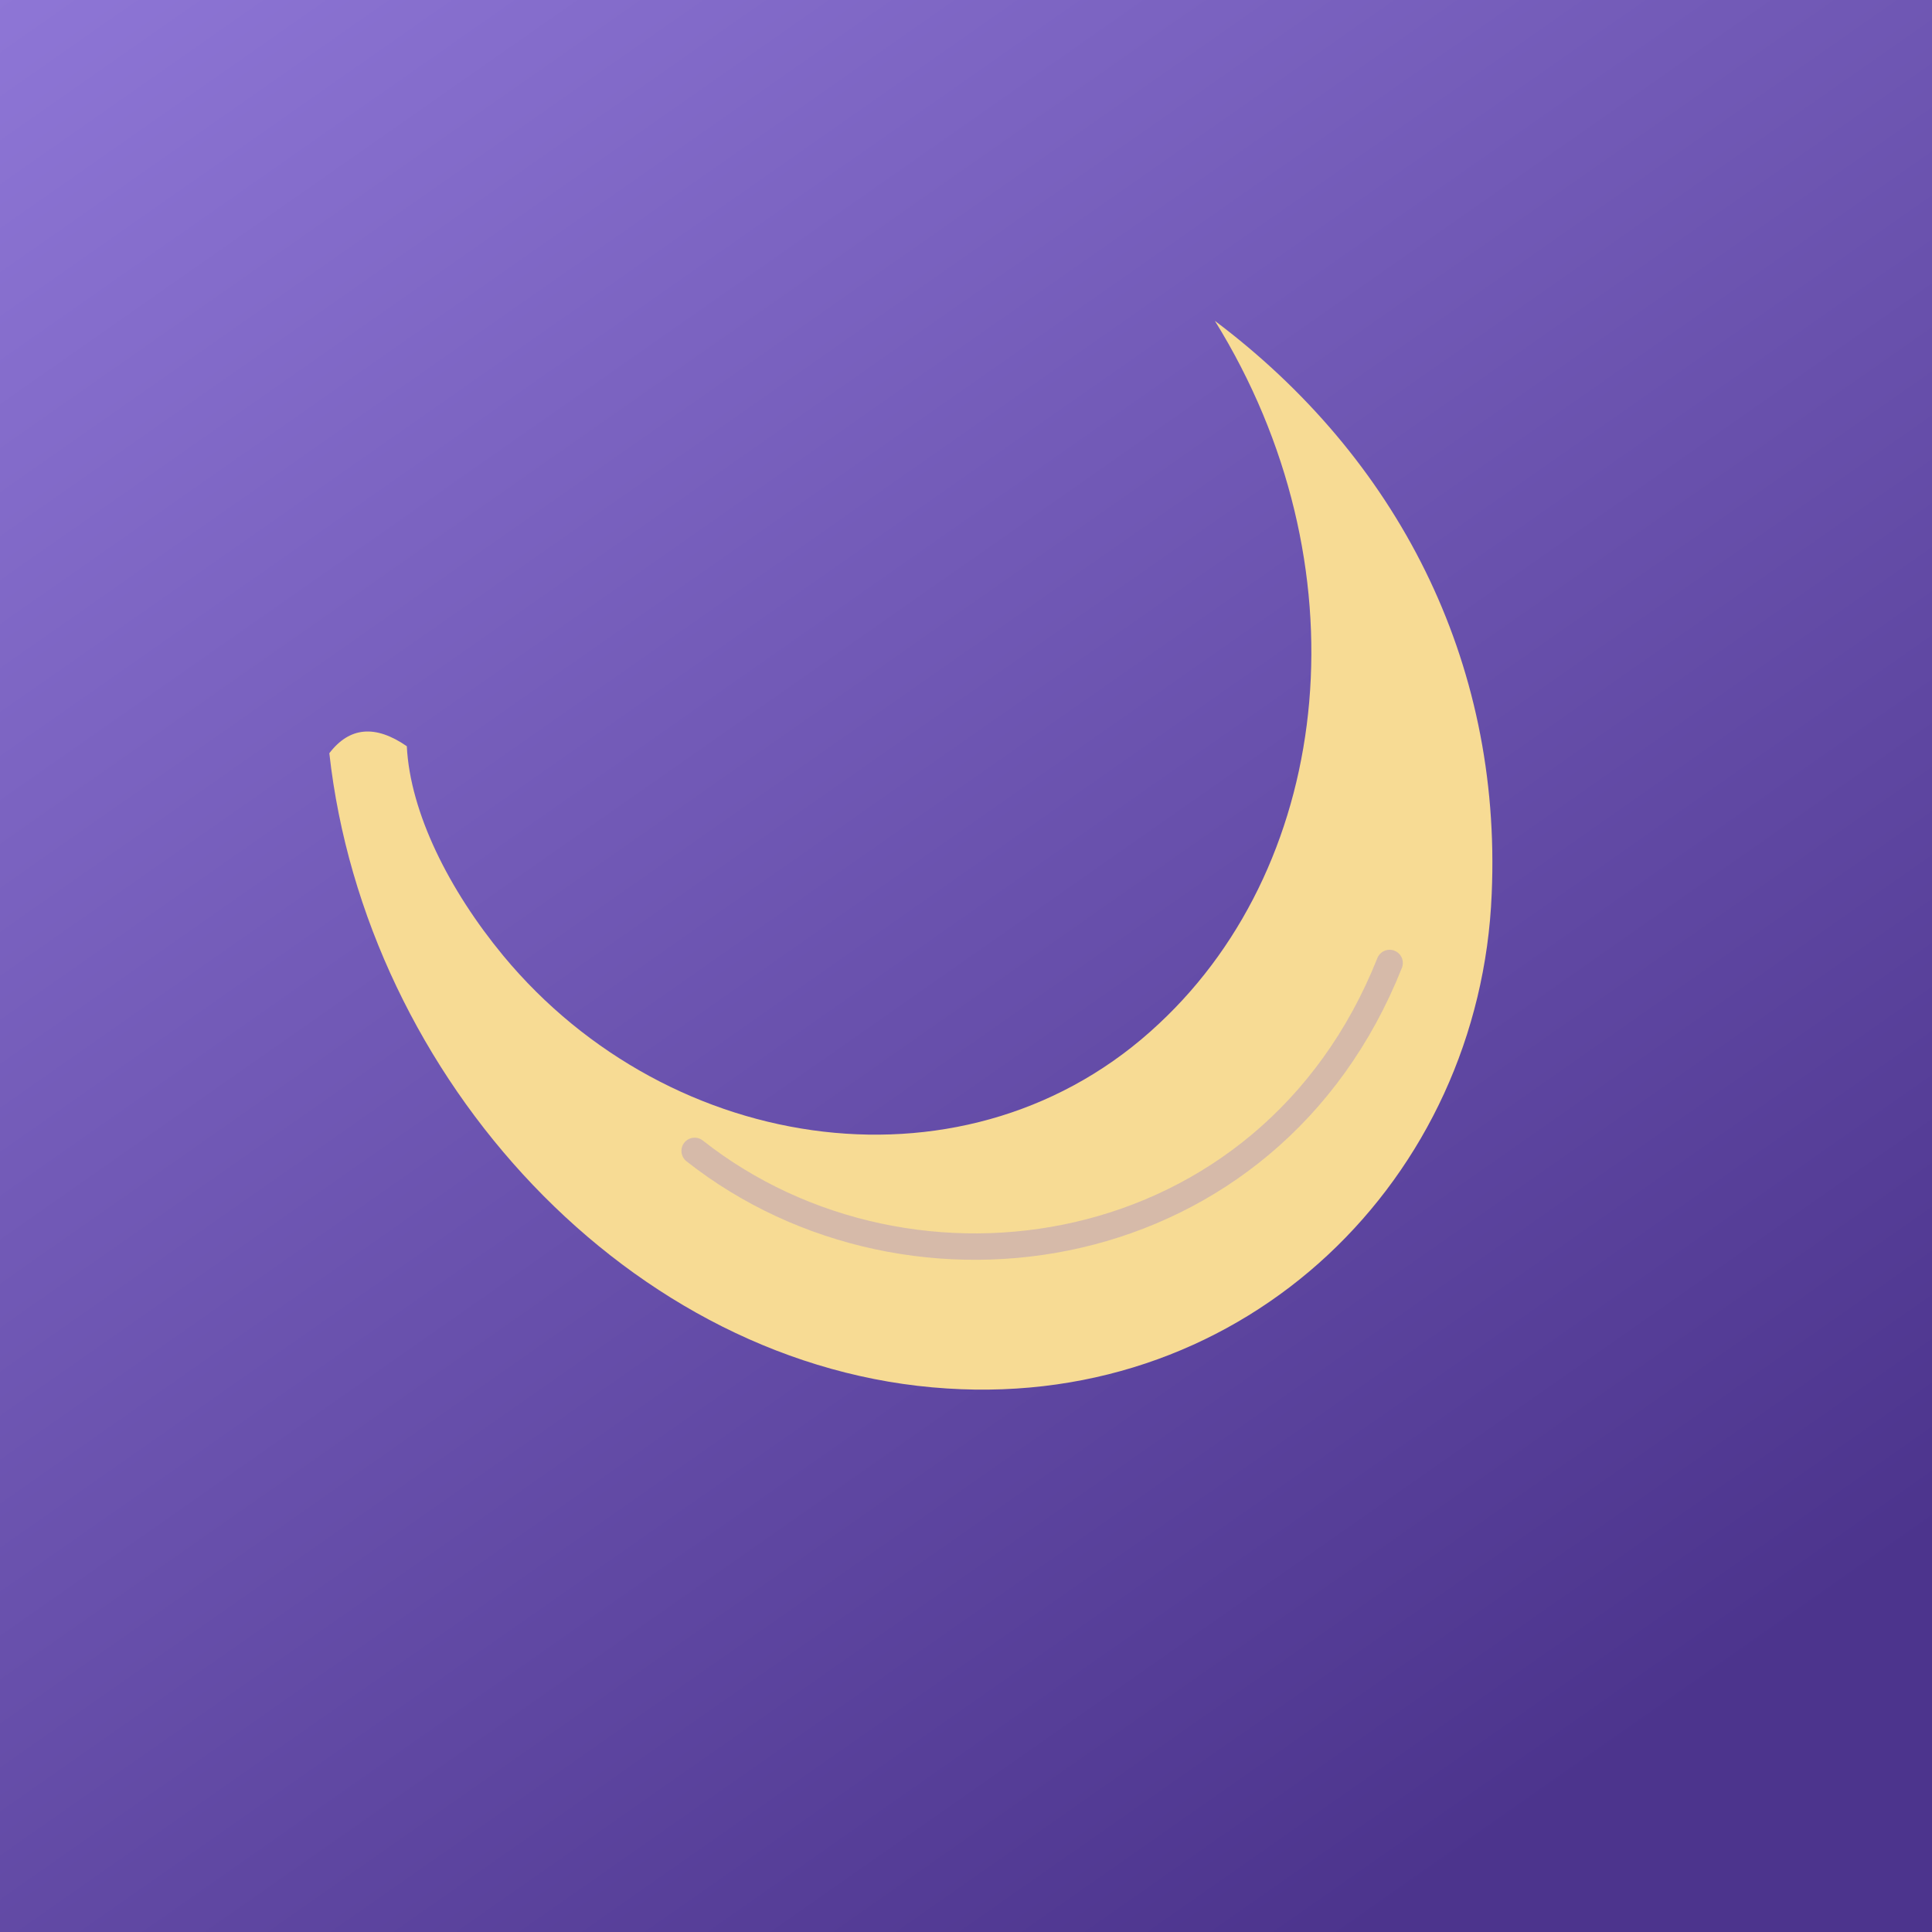
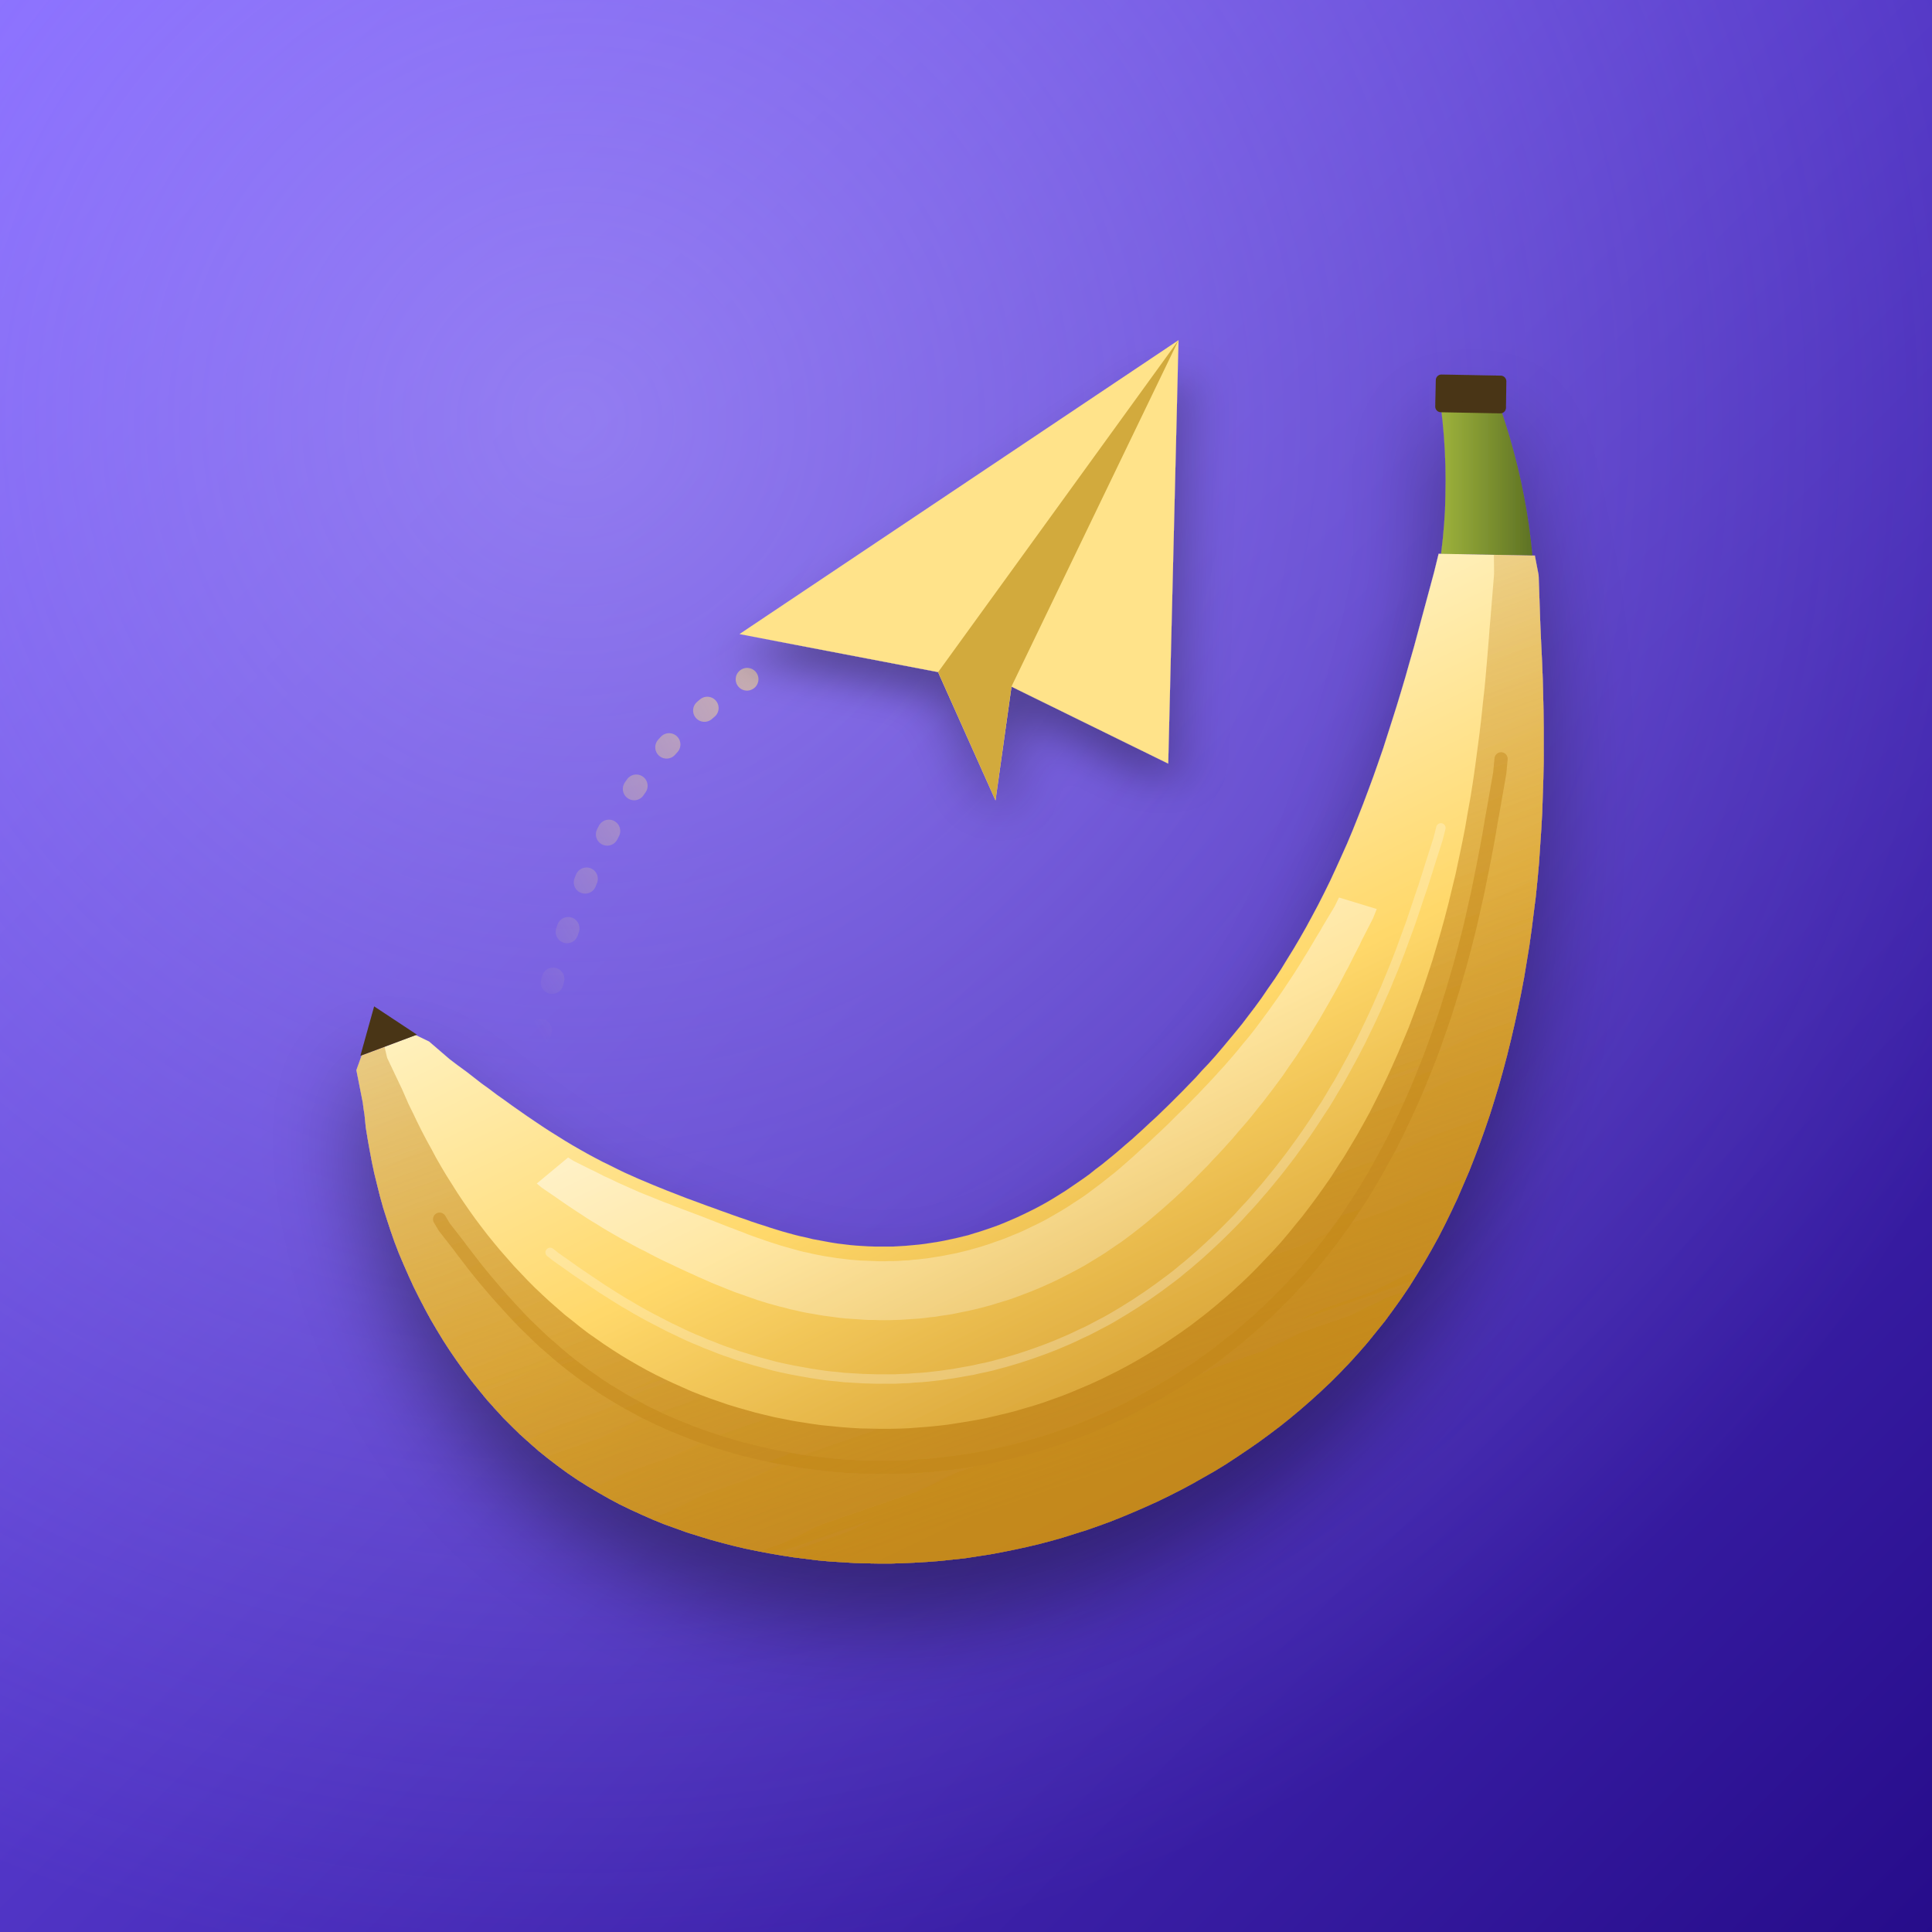
<svg xmlns="http://www.w3.org/2000/svg" width="1024" height="1024" viewBox="0 0 1024 1024">
  <defs>
-     <linearGradient id="bg" x2="0.7" y2="1">
-       <stop stop-color="#8E76D6" />
-       <stop offset="1" stop-color="#4C348D" />
+     <linearGradient id="bg" x1="0" y1="0" x2="1" y2="1">
+       <stop offset="0" stop-color="#7A5CFF" />
+       <stop offset="1" stop-color="#260C8A" />
    </linearGradient>
+     <radialGradient id="glow" cx="0.30" cy="0.22" r="0.8">
+       <stop offset="0" stop-color="#B9A8FF" stop-opacity="0.55" />
+       <stop offset="1" stop-color="#B9A8FF" stop-opacity="0" />
+     </radialGradient>
+     <linearGradient id="peel" x1="0.25" y1="0.2" x2="0.7" y2="1">
+       <stop offset="0" stop-color="#FFFBE0" />
+       <stop offset="0.5" stop-color="#FFD86A" />
+       <stop offset="1" stop-color="#C2861A" />
+     </linearGradient>
+     <linearGradient id="under" x1="0" y1="0" x2="0.4" y2="1">
+       <stop offset="0" stop-color="#C2861A" stop-opacity="0" />
+       <stop offset="1" stop-color="#C2861A" stop-opacity="0.85" />
+     </linearGradient>
+     <linearGradient id="hi" x1="0" y1="0" x2="1" y2="1">
+       <stop offset="0" stop-color="#FFFFFF" stop-opacity="0.9" />
+       <stop offset="1" stop-color="#FFFFFF" stop-opacity="0.15" />
+     </linearGradient>
+     <linearGradient id="stemg" x1="0" y1="0" x2="1" y2="0">
+       <stop offset="0" stop-color="#9DB23C" />
+       <stop offset="1" stop-color="#5E7224" />
+     </linearGradient>
+     <linearGradient id="trail" x1="0" y1="1" x2="1" y2="0">
+       <stop offset="0" stop-color="#FFE38A" stop-opacity="0" />
+       <stop offset="1" stop-color="#FFE38A" stop-opacity="0.55" />
+     </linearGradient>
+     <filter id="shadow" x="-25%" y="-25%" width="150%" height="160%">
+       <feGaussianBlur in="SourceAlpha" stdDeviation="24" />
+       <feOffset dy="30" />
+       <feComponentTransfer>
+         <feFuncA type="linear" slope="0.38" />
+       </feComponentTransfer>
+       <feMerge>
+         <feMergeNode />
+         <feMergeNode in="SourceGraphic" />
+       </feMerge>
+     </filter>
+     <filter id="pshadow" x="-40%" y="-40%" width="180%" height="190%">
+       <feGaussianBlur in="SourceAlpha" stdDeviation="12" />
+       <feOffset dy="14" />
+       <feComponentTransfer>
+         <feFuncA type="linear" slope="0.32" />
+       </feComponentTransfer>
+       <feMerge>
+         <feMergeNode />
+         <feMergeNode in="SourceGraphic" />
+       </feMerge>
+     </filter>
  </defs>
  <rect width="1024" height="1024" fill="url(#bg)" />
-   <g transform="rotate(-28 512 512)">
-     <path d="M 267 254 C 203 415 255 617 398 705 C 534 789 700 739 776 609 C 839 502 840 381 789 272 C 799 423 711 554 588 587 C 456 623 326 528 298 392 C 289 348 290 302 305 270 Q 291 243 267 254 Z" fill="#F7DB94" />
-     <path d="M 339 531 C 398 665 579 728 711 616" fill="none" stroke="#8E76D6" stroke-opacity="0.32" stroke-width="14" stroke-linecap="round" />
+   <rect width="1024" height="1024" fill="url(#glow)" />
+   <g transform="translate(18 -6)">
+     <g filter="url(#shadow)">
+       <path d="M 745.8 299.6 L 746.7 291.8 L 747.4 284.0 L 747.9 276.2 L 748.1 268.4 L 748.2 260.6 L 748.1 252.8 L 747.8 245.0 L 747.3 237.2 L 746.6 229.4 L 745.7 221.5 L 777.2 222.1 L 779.8 230.0 L 782.2 237.8 L 784.4 245.7 L 786.4 253.5 L 788.2 261.3 L 789.8 269.2 L 791.2 277.0 L 792.4 284.8 L 793.4 292.6 L 794.2 300.4 Z" fill="url(#stemg)" />
+       <path d="M 745.7 221.5 L 777.2 222.1 L 777.4 208.1 L 746.0 207.5 Z" fill="#4A3418" stroke="#4A3418" stroke-width="6" stroke-linejoin="round" />
+       <path d="M 202.3 554.6 L 209.4 558.0 L 220.2 567.3 L 222.3 568.9 L 224.4 570.5 L 229.2 574.0 L 233.7 577.5 L 237.3 580.3 L 241.2 583.1 L 245.3 586.2 L 249.4 589.1 L 253.4 592.0 L 257.4 594.8 L 261.4 597.6 L 265.4 600.3 L 269.4 603.0 L 273.4 605.6 L 277.4 608.1 L 281.4 610.6 L 285.4 613.0 L 289.4 615.3 L 293.3 617.5 L 297.2 619.6 L 301.2 621.7 L 305.1 623.6 L 308.9 625.5 L 312.8 627.4 L 316.6 629.1 L 320.4 630.8 L 324.2 632.4 L 328.0 634.0 L 331.7 635.5 L 335.4 637.0 L 339.0 638.4 L 342.6 639.8 L 346.2 641.2 L 349.8 642.5 L 353.3 643.8 L 356.8 645.1 L 360.2 646.3 L 363.7 647.6 L 367.1 648.8 L 370.4 650.0 L 373.8 651.2 L 377.1 652.3 L 380.4 653.5 L 383.7 654.6 L 386.9 655.6 L 390.2 656.7 L 393.4 657.7 L 396.7 658.7 L 399.9 659.6 L 403.2 660.5 L 406.4 661.3 L 409.7 662.0 L 412.9 662.8 L 416.2 663.4 L 419.4 664.0 L 422.7 664.6 L 425.9 665.1 L 429.2 665.5 L 432.5 665.9 L 435.8 666.2 L 439.1 666.4 L 442.3 666.6 L 445.6 666.7 L 448.9 666.7 L 452.2 666.7 L 455.5 666.7 L 458.8 666.5 L 462.1 666.3 L 465.4 666.0 L 468.7 665.7 L 472.0 665.3 L 475.3 664.8 L 478.6 664.3 L 481.9 663.7 L 485.2 663.0 L 488.5 662.3 L 491.8 661.5 L 495.1 660.7 L 498.3 659.7 L 501.6 658.7 L 504.9 657.6 L 508.1 656.5 L 511.4 655.3 L 514.6 654.0 L 517.9 652.6 L 521.1 651.2 L 524.3 649.7 L 527.6 648.1 L 530.8 646.5 L 534.0 644.8 L 537.2 643.0 L 540.4 641.1 L 543.6 639.1 L 546.8 637.1 L 549.9 635.0 L 553.1 632.8 L 556.3 630.6 L 559.5 628.3 L 562.6 625.8 L 565.8 623.4 L 569.0 620.8 L 572.2 618.2 L 575.4 615.5 L 578.6 612.7 L 581.9 609.9 L 585.1 607.0 L 588.4 604.0 L 591.7 600.9 L 595.1 597.8 L 598.4 594.6 L 601.8 591.3 L 605.2 587.9 L 608.6 584.5 L 612.1 580.9 L 615.6 577.3 L 619.0 573.5 L 622.6 569.7 L 626.1 565.8 L 629.6 561.7 L 633.1 557.5 L 636.6 553.3 L 640.2 548.9 L 643.7 544.3 L 647.2 539.7 L 650.7 534.9 L 654.1 529.9 L 657.6 524.9 L 661.0 519.7 L 664.3 514.3 L 667.7 508.8 L 671.0 503.2 L 674.3 497.4 L 677.5 491.5 L 680.7 485.5 L 683.9 479.2 L 687.0 472.9 L 690.0 466.4 L 693.0 459.8 L 696.0 453.1 L 698.9 446.2 L 701.7 439.2 L 704.5 432.1 L 707.2 424.9 L 709.9 417.6 L 712.5 410.2 L 715.1 402.7 L 717.5 395.2 L 719.9 387.7 L 722.3 380.1 L 724.7 372.2 L 726.9 364.8 L 728.9 357.7 L 731.4 349.0 L 733.8 340.1 L 734.9 336.0 L 736.0 331.9 L 742.1 309.3 L 744.5 299.5 L 795.5 300.5 L 797.5 310.9 L 798.4 336.7 L 798.6 341.4 L 798.8 345.9 L 799.3 356.1 L 799.7 366.1 L 799.9 374.2 L 800.1 382.8 L 800.2 391.9 L 800.2 400.9 L 800.2 409.8 L 800.0 418.7 L 799.7 427.7 L 799.4 436.7 L 798.9 445.6 L 798.3 454.5 L 797.7 463.4 L 796.9 472.3 L 796.0 481.1 L 794.9 489.8 L 793.8 498.5 L 792.6 507.1 L 791.2 515.6 L 789.8 524.1 L 788.2 532.5 L 786.5 540.8 L 784.7 549.0 L 782.8 557.2 L 780.8 565.3 L 778.7 573.2 L 776.5 581.1 L 774.1 589.0 L 771.7 596.7 L 769.1 604.3 L 766.4 611.9 L 763.6 619.3 L 760.7 626.7 L 757.6 633.9 L 754.5 641.1 L 751.2 648.1 L 747.8 655.1 L 744.3 661.9 L 740.6 668.6 L 736.8 675.2 L 732.9 681.6 L 728.9 688.0 L 724.7 694.2 L 720.4 700.2 L 716.0 706.2 L 711.4 711.9 L 706.8 717.6 L 702.0 723.1 L 697.1 728.5 L 692.1 733.7 L 687.0 738.8 L 681.8 743.7 L 676.5 748.5 L 671.1 753.2 L 665.7 757.7 L 660.2 762.1 L 654.5 766.4 L 648.9 770.5 L 643.1 774.5 L 637.3 778.4 L 631.5 782.2 L 625.6 785.8 L 619.6 789.2 L 613.6 792.6 L 607.6 795.8 L 601.5 798.9 L 595.3 801.9 L 589.1 804.7 L 582.9 807.4 L 576.7 810.0 L 570.4 812.5 L 564.1 814.8 L 557.8 817.0 L 551.4 819.0 L 545.1 821.0 L 538.7 822.8 L 532.2 824.5 L 525.8 826.0 L 519.3 827.4 L 512.9 828.7 L 506.4 829.9 L 499.9 830.9 L 493.4 831.9 L 486.9 832.6 L 480.4 833.3 L 473.9 833.8 L 467.4 834.2 L 460.8 834.5 L 454.3 834.7 L 447.8 834.7 L 441.3 834.6 L 434.8 834.4 L 428.4 834.0 L 421.9 833.6 L 415.4 833.0 L 409.0 832.2 L 402.6 831.4 L 396.2 830.4 L 389.8 829.3 L 383.5 828.1 L 377.1 826.8 L 370.8 825.3 L 364.6 823.7 L 358.4 822.0 L 352.2 820.1 L 346.1 818.2 L 340.0 816.0 L 333.9 813.8 L 328.0 811.4 L 322.1 808.8 L 316.2 806.1 L 310.4 803.3 L 304.8 800.3 L 299.2 797.1 L 293.6 793.8 L 288.2 790.4 L 282.9 786.8 L 277.7 783.0 L 272.6 779.1 L 267.6 775.1 L 262.7 770.8 L 257.9 766.5 L 253.3 762.0 L 248.7 757.4 L 244.3 752.6 L 240.0 747.8 L 235.9 742.8 L 231.8 737.7 L 227.9 732.5 L 224.1 727.2 L 220.4 721.8 L 216.9 716.4 L 213.5 710.8 L 210.2 705.2 L 207.1 699.5 L 204.1 693.7 L 201.2 687.9 L 198.5 682.0 L 195.9 676.1 L 193.4 670.2 L 191.1 664.2 L 189.0 658.2 L 187.0 652.1 L 185.1 646.1 L 183.4 640.0 L 181.9 634.0 L 180.4 627.9 L 179.1 621.8 L 178.0 615.9 L 177.0 610.4 L 175.9 603.7 L 175.2 596.7 L 174.7 593.6 L 174.3 590.4 L 170.9 573.2 L 173.7 565.4 Z" fill="url(#peel)" />
+       <path d="M 185.8 560.8 L 187.2 566.7 L 193.8 580.6 L 195.0 583.1 L 196.1 585.6 L 198.5 591.1 L 201.1 596.4 L 203.2 600.8 L 205.5 605.4 L 208.0 610.2 L 210.6 614.9 L 213.1 619.6 L 215.8 624.3 L 218.6 629.0 L 221.5 633.6 L 224.4 638.2 L 227.4 642.7 L 230.5 647.2 L 233.7 651.7 L 237.0 656.1 L 240.3 660.4 L 243.7 664.6 L 247.2 668.8 L 250.8 672.9 L 254.4 677.0 L 258.1 680.9 L 261.8 684.8 L 265.6 688.6 L 269.5 692.3 L 273.4 695.9 L 277.4 699.4 L 281.4 702.9 L 285.6 706.2 L 289.7 709.5 L 293.9 712.7 L 298.2 715.7 L 302.5 718.7 L 306.9 721.6 L 311.3 724.4 L 315.8 727.1 L 320.3 729.7 L 324.8 732.2 L 329.4 734.6 L 334.1 736.9 L 338.8 739.1 L 343.5 741.2 L 348.2 743.3 L 353.0 745.2 L 357.8 747.0 L 362.7 748.7 L 367.6 750.4 L 372.5 751.9 L 377.4 753.3 L 382.4 754.7 L 387.3 755.9 L 392.3 757.1 L 397.4 758.1 L 402.4 759.1 L 407.4 759.9 L 412.5 760.7 L 417.6 761.4 L 422.7 761.9 L 427.8 762.4 L 432.9 762.8 L 438.0 763.1 L 443.2 763.2 L 448.3 763.3 L 453.4 763.3 L 458.6 763.2 L 463.7 763.0 L 468.9 762.6 L 474.0 762.2 L 479.2 761.7 L 484.3 761.1 L 489.4 760.3 L 494.6 759.5 L 499.7 758.6 L 504.8 757.6 L 509.9 756.4 L 515.0 755.2 L 520.1 753.9 L 525.2 752.4 L 530.3 750.9 L 535.3 749.3 L 540.3 747.5 L 545.3 745.7 L 550.3 743.7 L 555.3 741.6 L 560.2 739.5 L 565.2 737.2 L 570.1 734.8 L 574.9 732.4 L 579.8 729.8 L 584.6 727.1 L 589.4 724.3 L 594.1 721.4 L 598.8 718.4 L 603.5 715.2 L 608.2 712.0 L 612.8 708.7 L 617.4 705.2 L 621.9 701.7 L 626.4 698.0 L 630.8 694.3 L 635.2 690.4 L 639.6 686.4 L 643.9 682.3 L 648.1 678.1 L 652.3 673.7 L 656.5 669.3 L 660.6 664.8 L 664.6 660.1 L 668.5 655.3 L 672.5 650.4 L 676.3 645.4 L 680.1 640.3 L 683.8 635.1 L 687.5 629.8 L 691.0 624.3 L 694.6 618.8 L 698.0 613.1 L 701.4 607.4 L 704.7 601.5 L 708.0 595.5 L 711.1 589.4 L 714.2 583.2 L 717.3 576.8 L 720.2 570.4 L 723.1 563.9 L 725.9 557.2 L 728.7 550.5 L 731.3 543.6 L 733.9 536.6 L 736.4 529.6 L 738.8 522.4 L 741.2 515.1 L 743.4 507.7 L 745.6 500.2 L 747.7 492.6 L 749.7 484.9 L 751.6 477.0 L 753.5 469.2 L 755.2 461.2 L 756.9 453.1 L 758.5 445.0 L 759.9 436.8 L 761.4 428.5 L 762.7 420.3 L 763.9 411.9 L 765.0 403.6 L 766.1 395.3 L 767.1 386.9 L 768.0 378.3 L 768.9 370.2 L 769.6 362.5 L 770.4 353.1 L 771.2 343.4 L 771.5 339.1 L 771.9 334.7 L 773.9 310.2 L 773.8 300.1 L 795.5 300.5 L 797.5 310.9 L 798.4 336.7 L 798.6 341.4 L 798.8 345.9 L 799.3 356.1 L 799.7 366.1 L 799.9 374.2 L 800.1 382.8 L 800.2 391.9 L 800.2 400.9 L 800.2 409.8 L 800.0 418.7 L 799.7 427.7 L 799.4 436.7 L 798.9 445.6 L 798.3 454.5 L 797.7 463.4 L 796.9 472.3 L 796.0 481.1 L 794.9 489.8 L 793.8 498.5 L 792.6 507.1 L 791.2 515.6 L 789.8 524.1 L 788.2 532.5 L 786.5 540.8 L 784.7 549.0 L 782.8 557.2 L 780.8 565.3 L 778.7 573.2 L 776.5 581.1 L 774.1 589.0 L 771.7 596.7 L 769.1 604.3 L 766.4 611.9 L 763.6 619.3 L 760.7 626.7 L 757.6 633.9 L 754.5 641.1 L 751.2 648.1 L 747.8 655.1 L 744.3 661.9 L 740.6 668.6 L 736.8 675.2 L 732.9 681.6 L 728.9 688.0 L 724.7 694.2 L 720.4 700.2 L 716.0 706.2 L 711.4 711.9 L 706.8 717.6 L 702.0 723.1 L 697.1 728.5 L 692.1 733.7 L 687.0 738.8 L 681.8 743.7 L 676.5 748.5 L 671.1 753.2 L 665.7 757.7 L 660.2 762.1 L 654.5 766.4 L 648.9 770.5 L 643.1 774.5 L 637.3 778.4 L 631.5 782.2 L 625.6 785.8 L 619.6 789.2 L 613.6 792.6 L 607.6 795.8 L 601.5 798.9 L 595.3 801.9 L 589.1 804.7 L 582.9 807.4 L 576.7 810.0 L 570.4 812.5 L 564.1 814.8 L 557.8 817.0 L 551.4 819.0 L 545.1 821.0 L 538.7 822.8 L 532.2 824.5 L 525.8 826.0 L 519.3 827.4 L 512.9 828.7 L 506.4 829.9 L 499.9 830.9 L 493.4 831.9 L 486.9 832.6 L 480.4 833.3 L 473.9 833.8 L 467.4 834.2 L 460.8 834.5 L 454.3 834.7 L 447.8 834.7 L 441.3 834.6 L 434.8 834.4 L 428.4 834.0 L 421.9 833.6 L 415.4 833.0 L 409.0 832.2 L 402.6 831.4 L 396.2 830.4 L 389.8 829.3 L 383.5 828.1 L 377.1 826.8 L 370.8 825.3 L 364.6 823.7 L 358.4 822.0 L 352.2 820.1 L 346.1 818.2 L 340.0 816.0 L 333.9 813.8 L 328.0 811.4 L 322.1 808.8 L 316.2 806.1 L 310.4 803.3 L 304.8 800.3 L 299.2 797.1 L 293.6 793.8 L 288.2 790.4 L 282.9 786.8 L 277.7 783.0 L 272.6 779.1 L 267.6 775.1 L 262.7 770.8 L 257.9 766.5 L 253.3 762.0 L 248.7 757.4 L 244.3 752.6 L 240.0 747.8 L 235.9 742.8 L 231.8 737.7 L 227.9 732.5 L 224.1 727.2 L 220.4 721.8 L 216.9 716.4 L 213.5 710.8 L 210.2 705.2 L 207.1 699.5 L 204.1 693.7 L 201.2 687.9 L 198.5 682.0 L 195.9 676.1 L 193.4 670.2 L 191.1 664.2 L 189.0 658.2 L 187.0 652.1 L 185.1 646.1 L 183.4 640.0 L 181.9 634.0 L 180.4 627.9 L 179.1 621.8 L 178.0 615.9 L 177.0 610.4 L 175.9 603.7 L 175.2 596.7 L 174.7 593.6 L 174.3 590.4 L 170.9 573.2 L 173.7 565.4 Z" fill="url(#under)" />
+       <path d="M 215.0 652.2 L 217.5 656.4 L 225.3 666.4 L 226.6 668.2 L 228.0 670.0 L 231.0 673.9 L 234.0 677.8 L 236.5 680.9 L 239.2 684.2 L 242.1 687.6 L 245.0 691.0 L 248.0 694.4 L 251.0 697.7 L 254.1 701.1 L 257.2 704.4 L 260.4 707.7 L 263.7 710.9 L 267.0 714.1 L 270.4 717.3 L 273.9 720.3 L 277.4 723.4 L 281.0 726.4 L 284.6 729.3 L 288.3 732.1 L 292.0 734.9 L 295.8 737.5 L 299.6 740.2 L 303.4 742.7 L 307.4 745.1 L 311.3 747.5 L 315.3 749.8 L 319.4 752.0 L 323.4 754.2 L 327.5 756.2 L 331.7 758.2 L 335.9 760.1 L 340.1 761.9 L 344.3 763.6 L 348.6 765.3 L 352.9 766.9 L 357.2 768.4 L 361.6 769.9 L 365.9 771.2 L 370.3 772.5 L 374.7 773.8 L 379.2 774.9 L 383.6 776.0 L 388.1 777.0 L 392.5 778.0 L 397.0 778.8 L 401.5 779.6 L 406.0 780.4 L 410.5 781.0 L 415.1 781.6 L 419.6 782.1 L 424.2 782.6 L 428.7 783.0 L 433.3 783.3 L 437.9 783.5 L 442.4 783.6 L 447.0 783.7 L 451.6 783.7 L 456.2 783.7 L 460.8 783.5 L 465.4 783.3 L 470.0 783.0 L 474.5 782.7 L 479.1 782.2 L 483.7 781.7 L 488.3 781.1 L 492.9 780.5 L 497.5 779.8 L 502.0 779.0 L 506.6 778.1 L 511.2 777.1 L 515.7 776.1 L 520.3 775.0 L 524.8 773.8 L 529.3 772.5 L 533.8 771.2 L 538.3 769.8 L 542.8 768.3 L 547.3 766.7 L 551.8 765.1 L 556.2 763.4 L 560.6 761.6 L 565.1 759.7 L 569.4 757.8 L 573.8 755.8 L 578.2 753.7 L 582.5 751.5 L 586.8 749.2 L 591.1 746.9 L 595.4 744.5 L 599.6 742.0 L 603.9 739.5 L 608.1 736.8 L 612.2 734.1 L 616.4 731.3 L 620.5 728.4 L 624.6 725.5 L 628.6 722.5 L 632.6 719.3 L 636.6 716.2 L 640.6 712.9 L 644.5 709.5 L 648.4 706.1 L 652.2 702.6 L 656.0 699.0 L 659.7 695.3 L 663.4 691.6 L 667.1 687.7 L 670.7 683.8 L 674.2 679.8 L 677.7 675.7 L 681.2 671.5 L 684.5 667.3 L 687.9 662.9 L 691.1 658.5 L 694.4 654.0 L 697.5 649.4 L 700.6 644.7 L 703.7 640.0 L 706.6 635.2 L 709.6 630.2 L 712.4 625.3 L 715.2 620.2 L 718.0 615.1 L 720.7 609.9 L 723.3 604.6 L 725.9 599.2 L 728.4 593.8 L 730.9 588.3 L 733.3 582.7 L 735.6 577.1 L 737.9 571.4 L 740.2 565.6 L 742.3 559.8 L 744.4 553.9 L 746.5 547.9 L 748.5 541.9 L 750.4 535.8 L 752.3 529.7 L 754.1 523.5 L 755.9 517.3 L 757.6 511.0 L 759.2 504.8 L 760.8 498.5 L 762.3 492.1 L 763.7 485.8 L 765.1 479.6 L 766.4 473.2 L 767.7 466.8 L 768.9 460.7 L 770.0 454.9 L 771.3 447.8 L 772.5 440.6 L 773.1 437.3 L 773.7 434.0 L 776.9 415.7 L 777.6 408.2" fill="none" stroke="#C2861A" stroke-opacity="0.45" stroke-width="7" stroke-linecap="round" />
+       <path d="M 273.6 669.8 L 276.5 672.1 L 284.3 677.6 L 285.7 678.6 L 287.1 679.6 L 290.2 681.7 L 293.3 683.8 L 295.8 685.5 L 298.5 687.3 L 301.3 689.2 L 304.2 691.0 L 307.0 692.8 L 309.9 694.6 L 312.8 696.4 L 315.8 698.1 L 318.8 699.9 L 321.8 701.6 L 324.9 703.3 L 327.9 704.9 L 331.0 706.5 L 334.1 708.1 L 337.2 709.7 L 340.4 711.2 L 343.5 712.7 L 346.7 714.2 L 349.9 715.6 L 353.1 716.9 L 356.3 718.3 L 359.5 719.5 L 362.7 720.8 L 365.9 722.0 L 369.2 723.1 L 372.5 724.3 L 375.7 725.3 L 379.0 726.3 L 382.3 727.3 L 385.6 728.2 L 388.9 729.1 L 392.2 730.0 L 395.6 730.8 L 398.9 731.5 L 402.3 732.2 L 405.6 732.8 L 409.0 733.4 L 412.4 734.0 L 415.7 734.5 L 419.1 735.0 L 422.5 735.4 L 425.9 735.7 L 429.3 736.1 L 432.7 736.3 L 436.1 736.5 L 439.5 736.7 L 443.0 736.8 L 446.4 736.9 L 449.8 736.9 L 453.2 736.9 L 456.7 736.9 L 460.1 736.7 L 463.5 736.6 L 466.9 736.3 L 470.4 736.1 L 473.8 735.8 L 477.2 735.4 L 480.6 735.0 L 484.1 734.5 L 487.5 734.0 L 490.9 733.4 L 494.3 732.8 L 497.7 732.2 L 501.1 731.4 L 504.6 730.7 L 508.0 729.9 L 511.3 729.0 L 514.7 728.1 L 518.1 727.1 L 521.5 726.1 L 524.9 725.0 L 528.2 723.9 L 531.6 722.7 L 534.9 721.5 L 538.3 720.2 L 541.6 718.9 L 544.9 717.5 L 548.2 716.1 L 551.5 714.6 L 554.8 713.0 L 558.1 711.5 L 561.4 709.8 L 564.6 708.1 L 567.9 706.4 L 571.1 704.6 L 574.3 702.7 L 577.5 700.8 L 580.7 698.8 L 583.9 696.8 L 587.0 694.7 L 590.2 692.6 L 593.3 690.4 L 596.4 688.2 L 599.5 685.9 L 602.6 683.6 L 605.7 681.2 L 608.7 678.7 L 611.8 676.2 L 614.8 673.6 L 617.8 671.0 L 620.8 668.3 L 623.7 665.6 L 626.7 662.8 L 629.6 660.0 L 632.5 657.1 L 635.4 654.2 L 638.3 651.2 L 641.1 648.1 L 644.0 645.0 L 646.8 641.9 L 649.6 638.6 L 652.4 635.4 L 655.2 632.0 L 657.9 628.7 L 660.7 625.2 L 663.4 621.7 L 666.1 618.2 L 668.7 614.6 L 671.4 610.9 L 674.0 607.2 L 676.6 603.4 L 679.2 599.5 L 681.7 595.6 L 684.3 591.7 L 686.8 587.6 L 689.2 583.5 L 691.7 579.4 L 694.1 575.1 L 696.4 570.9 L 698.8 566.5 L 701.1 562.1 L 703.4 557.7 L 705.6 553.1 L 707.8 548.6 L 710.0 543.9 L 712.1 539.3 L 714.2 534.5 L 716.3 529.8 L 718.3 524.9 L 720.3 520.1 L 722.2 515.3 L 724.1 510.4 L 725.9 505.5 L 727.7 500.6 L 729.5 495.7 L 731.2 490.7 L 732.8 485.9 L 734.3 481.4 L 736.2 475.9 L 738.0 470.2 L 738.8 467.7 L 739.6 465.1 L 744.2 450.7 L 745.7 444.8" fill="none" stroke="#FFFFFF" stroke-opacity="0.25" stroke-width="5" stroke-linecap="round" />
+       <path d="M 283.1 619.5 L 286.0 621.3 L 293.6 625.1 L 295.0 625.8 L 296.3 626.4 L 299.3 627.9 L 302.2 629.4 L 304.7 630.5 L 307.2 631.7 L 309.9 633.0 L 312.6 634.2 L 315.3 635.4 L 318.0 636.6 L 320.7 637.8 L 323.4 638.9 L 326.2 640.0 L 328.9 641.1 L 331.6 642.2 L 334.4 643.3 L 337.1 644.3 L 339.8 645.4 L 342.5 646.4 L 345.1 647.4 L 347.8 648.4 L 350.4 649.4 L 353.1 650.4 L 355.7 651.4 L 358.2 652.4 L 360.8 653.4 L 363.3 654.4 L 365.9 655.4 L 368.4 656.4 L 370.9 657.3 L 373.4 658.3 L 375.9 659.2 L 378.3 660.2 L 380.8 661.1 L 383.3 662.0 L 385.7 662.8 L 388.2 663.7 L 390.6 664.5 L 393.1 665.3 L 395.6 666.1 L 398.0 666.8 L 400.5 667.5 L 403.0 668.2 L 405.5 668.9 L 407.9 669.5 L 410.4 670.0 L 412.9 670.6 L 415.4 671.1 L 417.9 671.6 L 420.4 672.0 L 422.9 672.4 L 425.5 672.8 L 428.0 673.1 L 430.5 673.4 L 433.0 673.7 L 435.6 673.9 L 438.1 674.1 L 440.6 674.2 L 443.2 674.3 L 445.7 674.4 L 448.2 674.5 L 450.8 674.5 L 453.3 674.4 L 455.9 674.4 L 458.4 674.3 L 460.9 674.1 L 463.5 674.0 L 466.0 673.7 L 468.6 673.5 L 471.1 673.2 L 473.7 672.9 L 476.2 672.5 L 478.7 672.1 L 481.3 671.7 L 483.8 671.2 L 486.3 670.7 L 488.9 670.2 L 491.4 669.6 L 493.9 669.0 L 496.5 668.3 L 499.0 667.6 L 501.5 666.9 L 504.0 666.1 L 506.5 665.3 L 509.0 664.4 L 511.6 663.5 L 514.1 662.6 L 516.6 661.6 L 519.0 660.6 L 521.5 659.6 L 524.0 658.5 L 526.5 657.3 L 529.0 656.1 L 531.5 654.9 L 533.9 653.7 L 536.4 652.4 L 538.9 651.0 L 541.3 649.6 L 543.7 648.2 L 546.2 646.7 L 548.6 645.2 L 551.0 643.6 L 553.5 642.0 L 555.9 640.4 L 558.3 638.7 L 560.7 636.9 L 563.1 635.1 L 565.5 633.3 L 567.9 631.4 L 570.3 629.5 L 572.7 627.6 L 575.1 625.6 L 577.5 623.5 L 579.9 621.4 L 582.3 619.3 L 584.7 617.1 L 587.1 614.9 L 589.5 612.7 L 592.0 610.4 L 594.4 608.1 L 596.9 605.8 L 599.4 603.4 L 601.9 601.0 L 604.4 598.5 L 606.9 596.0 L 609.5 593.5 L 612.1 590.9 L 614.7 588.2 L 617.3 585.6 L 619.9 582.8 L 622.5 580.1 L 625.2 577.2 L 627.8 574.3 L 630.5 571.4 L 633.1 568.4 L 635.8 565.3 L 638.4 562.2 L 641.0 559.0 L 643.7 555.8 L 646.3 552.5 L 648.9 549.1 L 651.4 545.7 L 654.0 542.2 L 656.5 538.7 L 659.0 535.2 L 661.5 531.6 L 663.9 528.0 L 666.3 524.4 L 668.7 520.7 L 671.1 516.9 L 673.3 513.3 L 675.4 509.9 L 677.9 505.7 L 680.5 501.3 L 681.7 499.4 L 682.8 497.4 L 689.4 486.4 L 691.7 481.7 L 711.7 487.8 L 709.7 492.8 L 703.6 504.7 L 702.6 506.9 L 701.5 509.0 L 699.1 513.7 L 696.8 518.3 L 694.8 522.0 L 692.8 525.9 L 690.6 530.0 L 688.3 534.1 L 686.1 538.0 L 683.8 542.0 L 681.5 546.0 L 679.1 549.9 L 676.7 553.8 L 674.3 557.7 L 671.8 561.5 L 669.4 565.3 L 666.8 569.0 L 664.3 572.6 L 661.8 576.3 L 659.2 579.8 L 656.6 583.3 L 654.0 586.7 L 651.4 590.1 L 648.7 593.4 L 646.1 596.7 L 643.5 599.9 L 640.8 603.0 L 638.1 606.1 L 635.5 609.2 L 632.8 612.2 L 630.2 615.1 L 627.5 618.0 L 624.8 620.8 L 622.2 623.7 L 619.5 626.4 L 616.8 629.1 L 614.2 631.8 L 611.5 634.4 L 608.9 637.0 L 606.2 639.5 L 603.5 642.0 L 600.8 644.4 L 598.1 646.8 L 595.4 649.1 L 592.7 651.4 L 590.0 653.7 L 587.3 655.9 L 584.6 658.0 L 581.9 660.1 L 579.1 662.2 L 576.4 664.2 L 573.6 666.1 L 570.8 668.0 L 568.0 669.9 L 565.2 671.7 L 562.4 673.4 L 559.6 675.1 L 556.8 676.8 L 553.9 678.4 L 551.1 679.9 L 548.2 681.4 L 545.3 682.9 L 542.5 684.3 L 539.6 685.7 L 536.7 687.0 L 533.8 688.3 L 530.9 689.5 L 528.0 690.7 L 525.1 691.8 L 522.2 692.9 L 519.2 694.0 L 516.3 695.0 L 513.3 695.9 L 510.4 696.8 L 507.5 697.7 L 504.5 698.5 L 501.5 699.3 L 498.6 700.0 L 495.6 700.7 L 492.6 701.3 L 489.7 701.9 L 486.7 702.5 L 483.7 703.0 L 480.7 703.4 L 477.8 703.9 L 474.8 704.2 L 471.8 704.6 L 468.8 704.9 L 465.8 705.1 L 462.8 705.3 L 459.8 705.5 L 456.9 705.6 L 453.9 705.7 L 450.9 705.7 L 447.9 705.7 L 444.9 705.6 L 442.0 705.6 L 439.0 705.4 L 436.0 705.2 L 433.0 705.0 L 430.1 704.8 L 427.1 704.5 L 424.2 704.1 L 421.2 703.7 L 418.2 703.3 L 415.3 702.8 L 412.4 702.3 L 409.4 701.8 L 406.5 701.2 L 403.6 700.5 L 400.7 699.9 L 397.8 699.1 L 394.9 698.4 L 392.0 697.6 L 389.1 696.8 L 386.2 695.9 L 383.3 695.0 L 380.5 694.0 L 377.6 693.0 L 374.8 692.0 L 371.9 691.0 L 369.1 689.9 L 366.3 688.8 L 363.4 687.6 L 360.6 686.5 L 357.8 685.3 L 354.9 684.0 L 352.1 682.8 L 349.3 681.5 L 346.4 680.2 L 343.6 678.9 L 340.8 677.6 L 337.9 676.2 L 335.1 674.9 L 332.2 673.5 L 329.4 672.1 L 326.5 670.6 L 323.7 669.1 L 320.8 667.7 L 318.0 666.2 L 315.1 664.6 L 312.3 663.1 L 309.5 661.5 L 306.7 659.9 L 303.9 658.3 L 301.1 656.6 L 298.4 654.9 L 295.7 653.3 L 293.0 651.6 L 290.3 649.8 L 287.8 648.2 L 285.4 646.6 L 282.4 644.6 L 279.5 642.6 L 278.2 641.7 L 276.8 640.7 L 269.3 635.6 L 266.5 633.3 Z" fill="url(#hi)" opacity="0.75" />
+       <path d="M 203.0 554.4 L 180.3 539.4 L 173.0 565.6 Z" fill="#4A3418" />
+     </g>
+     <path d="M 268 554 C 288 464 318 404 378 366" fill="none" stroke="url(#trail)" stroke-width="12" stroke-linecap="round" stroke-dasharray="2 26" />
+     <g filter="url(#pshadow)" transform="translate(348 220) rotate(-12) scale(1.04)">
+       <path d="M 0 120 L 250 20 L 200 230 L 130 175 L 110 230 L 95 160 Z" fill="#FFE38A" />
+       <path d="M 95 160 L 250 20 L 130 175 L 110 230 Z" fill="#D2AA3E" />
+     </g>
  </g>
</svg>
